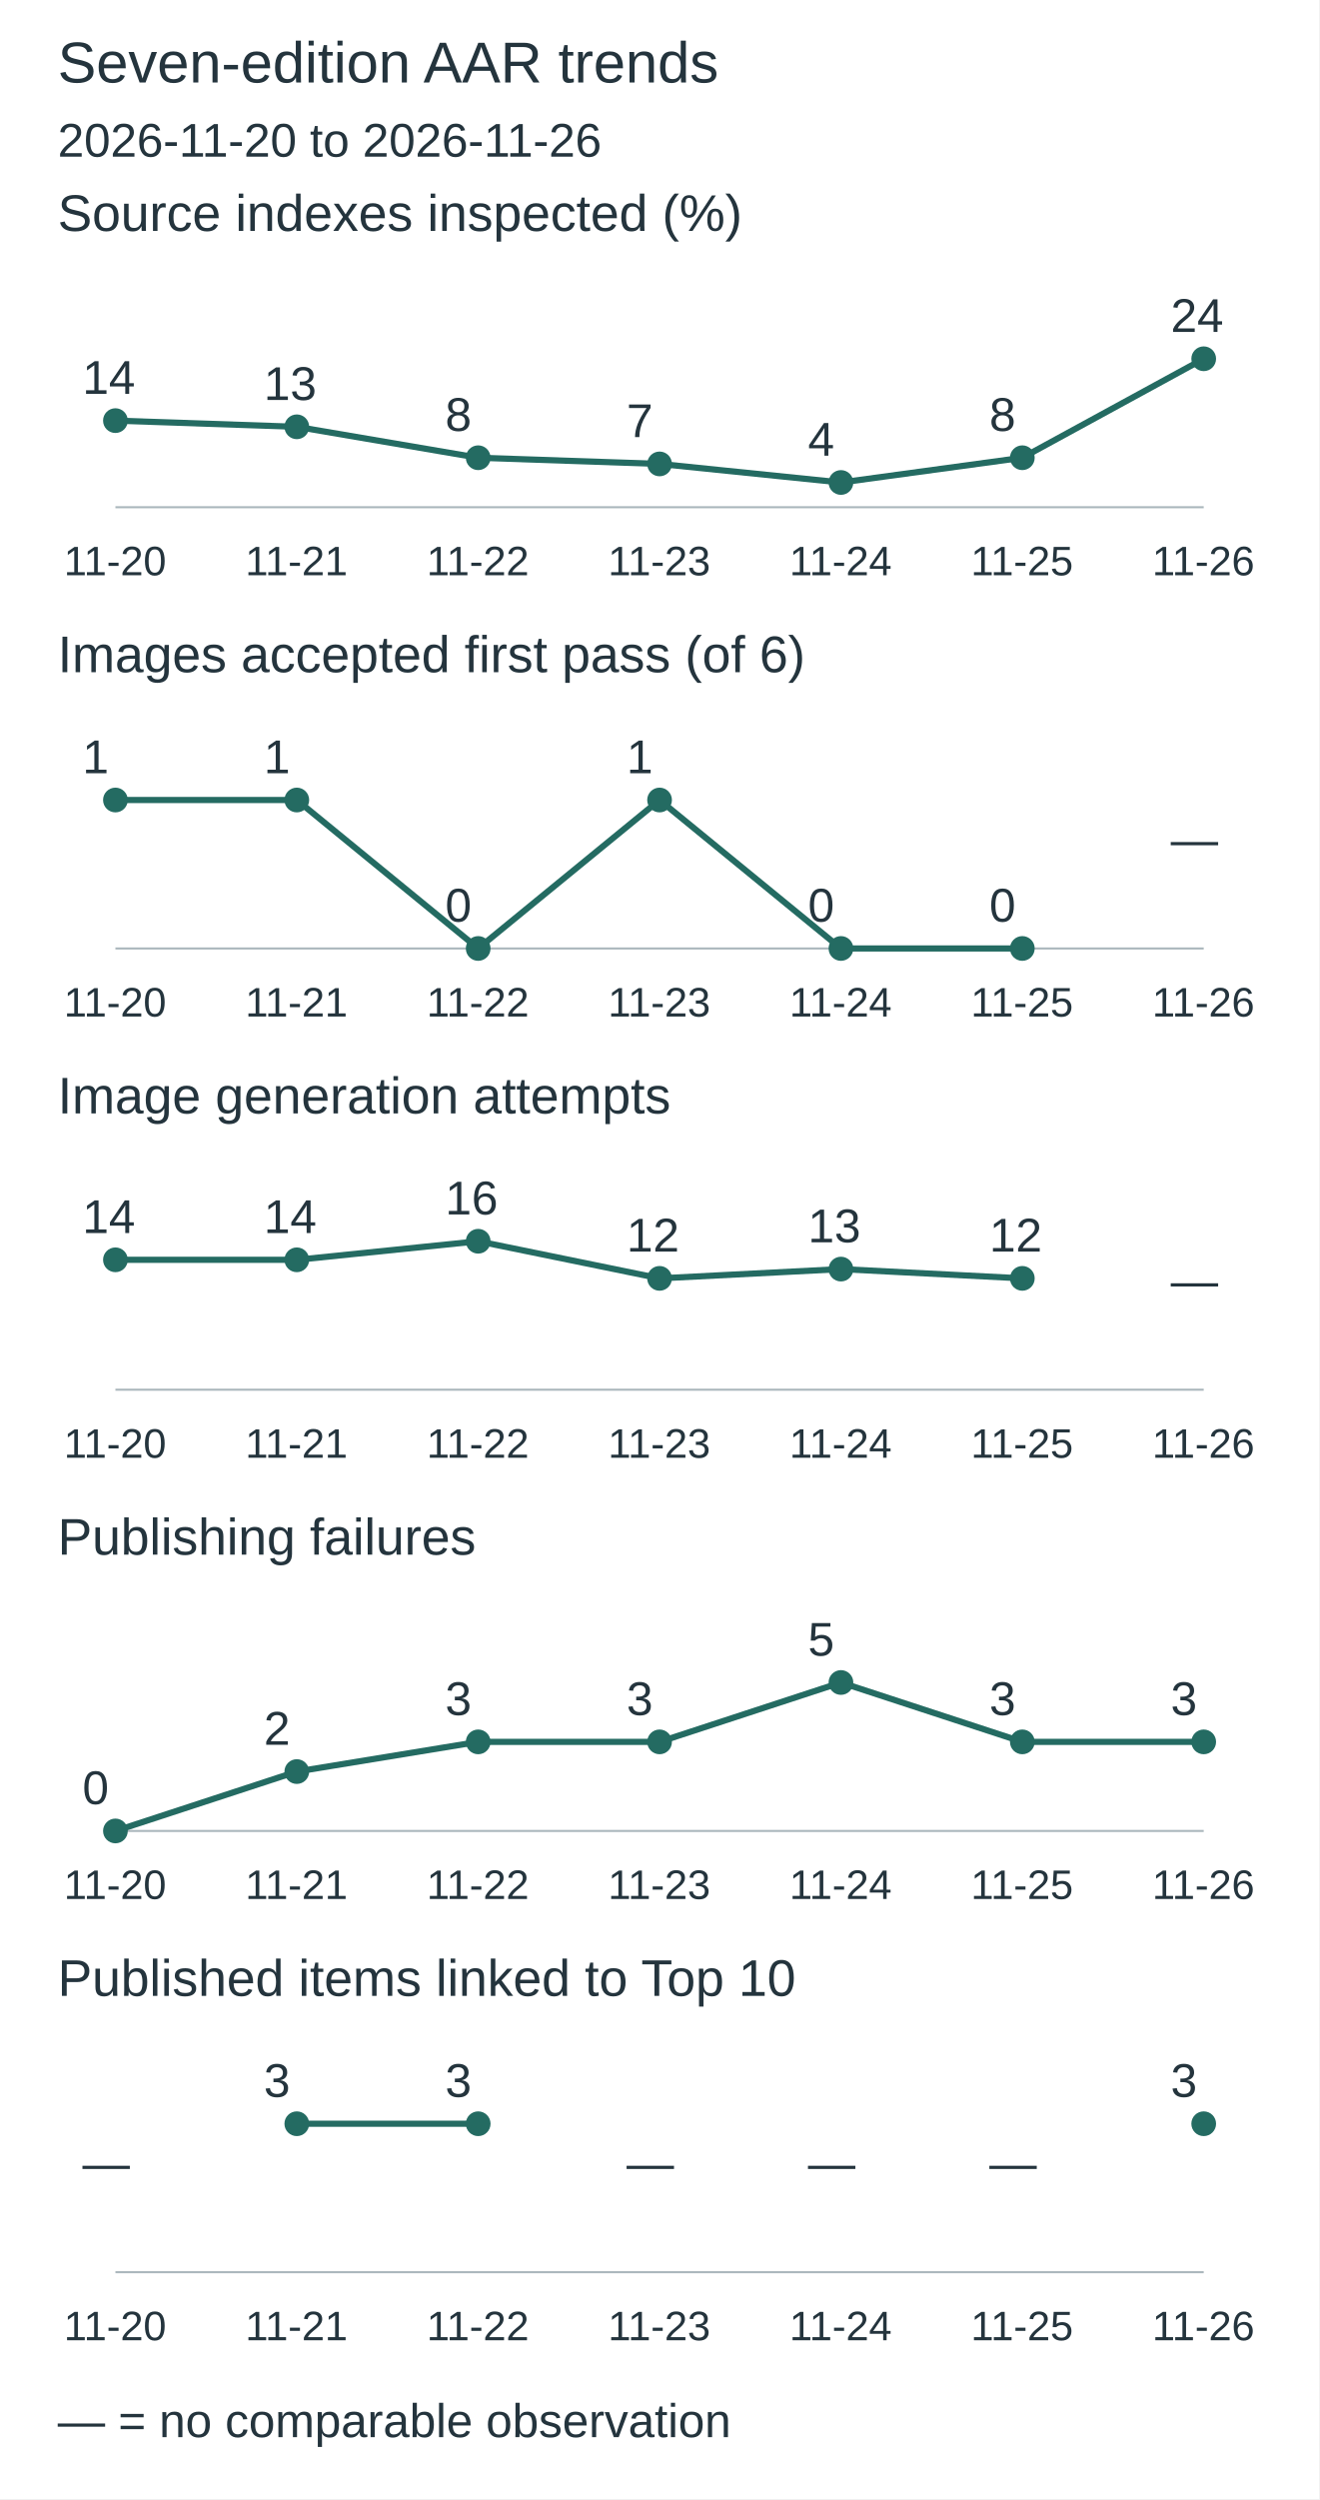
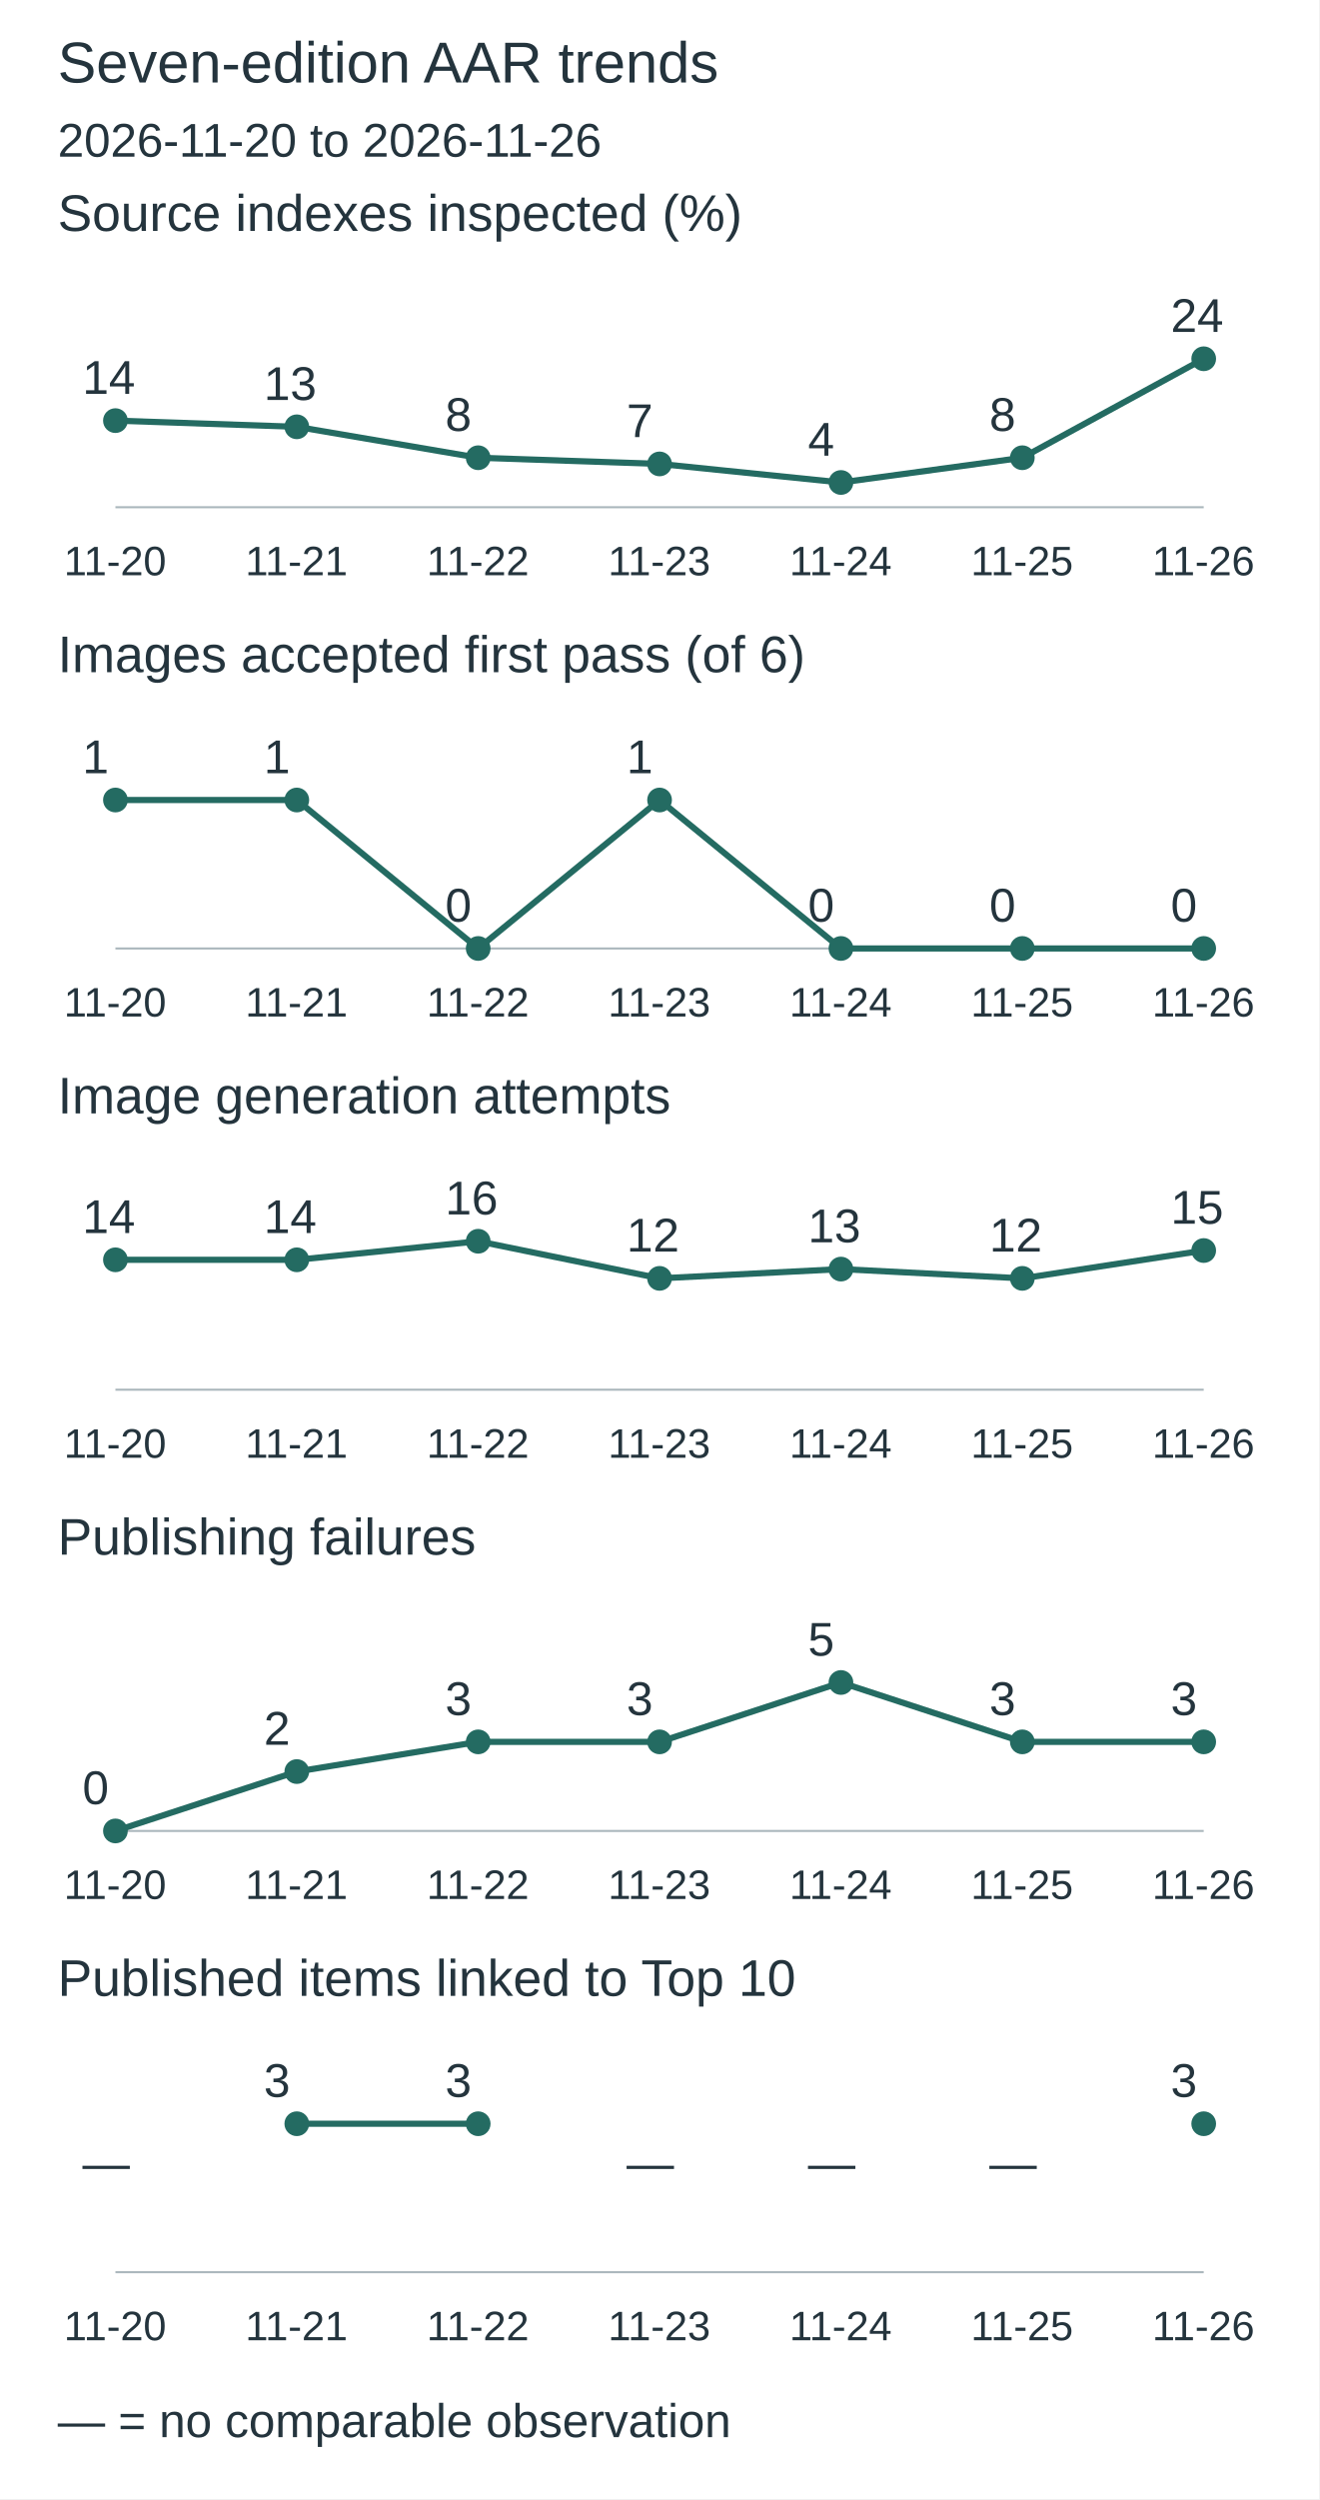
<svg xmlns="http://www.w3.org/2000/svg" width="640" height="1212" viewBox="0 0 640 1212" role="img" aria-label="Seven-edition AAR trends">
  <rect width="640" height="1212" fill="white" />
  <g font-family="Arial,sans-serif" fill="#24343d">
    <text x="28" y="40" font-size="28">Seven-edition AAR trends</text>
    <text x="28" y="76" font-size="23">2026-11-20 to 2026-11-26</text>
    <text x="28" y="112" font-size="25">Source indexes inspected (%)</text>
    <line x1="56" x2="584" y1="246" y2="246" stroke="#aab6bc" />
    <circle cx="56" cy="204" r="6" fill="#246b62" />
    <text x="40" y="191" font-size="23">14</text>
    <text x="31" y="279" font-size="20">11-20</text>
    <line x1="56" y1="204" x2="144" y2="207" stroke="#246b62" stroke-width="3" />
    <circle cx="144" cy="207" r="6" fill="#246b62" />
    <text x="128" y="194" font-size="23">13</text>
    <text x="119" y="279" font-size="20">11-21</text>
    <line x1="144" y1="207" x2="232" y2="222" stroke="#246b62" stroke-width="3" />
    <circle cx="232" cy="222" r="6" fill="#246b62" />
    <text x="216" y="209" font-size="23">8</text>
    <text x="207" y="279" font-size="20">11-22</text>
    <line x1="232" y1="222" x2="320" y2="225" stroke="#246b62" stroke-width="3" />
    <circle cx="320" cy="225" r="6" fill="#246b62" />
    <text x="304" y="212" font-size="23">7</text>
    <text x="295" y="279" font-size="20">11-23</text>
    <line x1="320" y1="225" x2="408" y2="234" stroke="#246b62" stroke-width="3" />
    <circle cx="408" cy="234" r="6" fill="#246b62" />
    <text x="392" y="221" font-size="23">4</text>
    <text x="383" y="279" font-size="20">11-24</text>
    <line x1="408" y1="234" x2="496" y2="222" stroke="#246b62" stroke-width="3" />
    <circle cx="496" cy="222" r="6" fill="#246b62" />
    <text x="480" y="209" font-size="23">8</text>
    <text x="471" y="279" font-size="20">11-25</text>
    <line x1="496" y1="222" x2="584" y2="174" stroke="#246b62" stroke-width="3" />
    <circle cx="584" cy="174" r="6" fill="#246b62" />
    <text x="568" y="161" font-size="23">24</text>
    <text x="559" y="279" font-size="20">11-26</text>
    <text x="28" y="326" font-size="25">Images accepted first pass (of 6)</text>
    <line x1="56" x2="584" y1="460" y2="460" stroke="#aab6bc" />
    <circle cx="56" cy="388" r="6" fill="#246b62" />
    <text x="40" y="375" font-size="23">1</text>
    <text x="31" y="493" font-size="20">11-20</text>
    <line x1="56" y1="388" x2="144" y2="388" stroke="#246b62" stroke-width="3" />
    <circle cx="144" cy="388" r="6" fill="#246b62" />
    <text x="128" y="375" font-size="23">1</text>
    <text x="119" y="493" font-size="20">11-21</text>
    <line x1="144" y1="388" x2="232" y2="460" stroke="#246b62" stroke-width="3" />
    <circle cx="232" cy="460" r="6" fill="#246b62" />
    <text x="216" y="447" font-size="23">0</text>
    <text x="207" y="493" font-size="20">11-22</text>
    <line x1="232" y1="460" x2="320" y2="388" stroke="#246b62" stroke-width="3" />
    <circle cx="320" cy="388" r="6" fill="#246b62" />
    <text x="304" y="375" font-size="23">1</text>
    <text x="295" y="493" font-size="20">11-23</text>
    <line x1="320" y1="388" x2="408" y2="460" stroke="#246b62" stroke-width="3" />
    <circle cx="408" cy="460" r="6" fill="#246b62" />
    <text x="392" y="447" font-size="23">0</text>
    <text x="383" y="493" font-size="20">11-24</text>
    <line x1="408" y1="460" x2="496" y2="460" stroke="#246b62" stroke-width="3" />
    <circle cx="496" cy="460" r="6" fill="#246b62" />
    <text x="480" y="447" font-size="23">0</text>
    <text x="471" y="493" font-size="20">11-25</text>
-     <text x="568" y="415" font-size="23">—</text>
+     <line x1="496" y1="460" x2="584" y2="460" stroke="#246b62" stroke-width="3" />
+     <circle cx="584" cy="460" r="6" fill="#246b62" />
+     <text x="568" y="447" font-size="23">0</text>
    <text x="559" y="493" font-size="20">11-26</text>
    <text x="28" y="540" font-size="25">Image generation attempts</text>
    <line x1="56" x2="584" y1="674" y2="674" stroke="#aab6bc" />
    <circle cx="56" cy="611" r="6" fill="#246b62" />
    <text x="40" y="598" font-size="23">14</text>
    <text x="31" y="707" font-size="20">11-20</text>
    <line x1="56" y1="611" x2="144" y2="611" stroke="#246b62" stroke-width="3" />
    <circle cx="144" cy="611" r="6" fill="#246b62" />
    <text x="128" y="598" font-size="23">14</text>
    <text x="119" y="707" font-size="20">11-21</text>
    <line x1="144" y1="611" x2="232" y2="602" stroke="#246b62" stroke-width="3" />
    <circle cx="232" cy="602" r="6" fill="#246b62" />
    <text x="216" y="589" font-size="23">16</text>
    <text x="207" y="707" font-size="20">11-22</text>
    <line x1="232" y1="602" x2="320" y2="620" stroke="#246b62" stroke-width="3" />
    <circle cx="320" cy="620" r="6" fill="#246b62" />
    <text x="304" y="607" font-size="23">12</text>
    <text x="295" y="707" font-size="20">11-23</text>
    <line x1="320" y1="620" x2="408" y2="615.5" stroke="#246b62" stroke-width="3" />
    <circle cx="408" cy="615.5" r="6" fill="#246b62" />
    <text x="392" y="602.5" font-size="23">13</text>
    <text x="383" y="707" font-size="20">11-24</text>
    <line x1="408" y1="615.5" x2="496" y2="620" stroke="#246b62" stroke-width="3" />
    <circle cx="496" cy="620" r="6" fill="#246b62" />
    <text x="480" y="607" font-size="23">12</text>
    <text x="471" y="707" font-size="20">11-25</text>
-     <text x="568" y="629" font-size="23">—</text>
+     <line x1="496" y1="620" x2="584" y2="606.5" stroke="#246b62" stroke-width="3" />
+     <circle cx="584" cy="606.5" r="6" fill="#246b62" />
+     <text x="568" y="593.5" font-size="23">15</text>
    <text x="559" y="707" font-size="20">11-26</text>
    <text x="28" y="754" font-size="25">Publishing failures</text>
    <line x1="56" x2="584" y1="888" y2="888" stroke="#aab6bc" />
    <circle cx="56" cy="888" r="6" fill="#246b62" />
    <text x="40" y="875" font-size="23">0</text>
    <text x="31" y="921" font-size="20">11-20</text>
    <line x1="56" y1="888" x2="144" y2="859.2" stroke="#246b62" stroke-width="3" />
    <circle cx="144" cy="859.2" r="6" fill="#246b62" />
    <text x="128" y="846.2" font-size="23">2</text>
    <text x="119" y="921" font-size="20">11-21</text>
    <line x1="144" y1="859.2" x2="232" y2="844.8" stroke="#246b62" stroke-width="3" />
    <circle cx="232" cy="844.8" r="6" fill="#246b62" />
    <text x="216" y="831.8" font-size="23">3</text>
    <text x="207" y="921" font-size="20">11-22</text>
    <line x1="232" y1="844.8" x2="320" y2="844.8" stroke="#246b62" stroke-width="3" />
    <circle cx="320" cy="844.8" r="6" fill="#246b62" />
    <text x="304" y="831.8" font-size="23">3</text>
    <text x="295" y="921" font-size="20">11-23</text>
    <line x1="320" y1="844.8" x2="408" y2="816" stroke="#246b62" stroke-width="3" />
    <circle cx="408" cy="816" r="6" fill="#246b62" />
    <text x="392" y="803" font-size="23">5</text>
    <text x="383" y="921" font-size="20">11-24</text>
    <line x1="408" y1="816" x2="496" y2="844.8" stroke="#246b62" stroke-width="3" />
    <circle cx="496" cy="844.8" r="6" fill="#246b62" />
    <text x="480" y="831.8" font-size="23">3</text>
    <text x="471" y="921" font-size="20">11-25</text>
    <line x1="496" y1="844.8" x2="584" y2="844.8" stroke="#246b62" stroke-width="3" />
    <circle cx="584" cy="844.8" r="6" fill="#246b62" />
    <text x="568" y="831.8" font-size="23">3</text>
    <text x="559" y="921" font-size="20">11-26</text>
    <text x="28" y="968" font-size="25">Published items linked to Top 10</text>
    <line x1="56" x2="584" y1="1102" y2="1102" stroke="#aab6bc" />
    <text x="40" y="1057" font-size="23">—</text>
    <text x="31" y="1135" font-size="20">11-20</text>
    <circle cx="144" cy="1030" r="6" fill="#246b62" />
    <text x="128" y="1017" font-size="23">3</text>
    <text x="119" y="1135" font-size="20">11-21</text>
    <line x1="144" y1="1030" x2="232" y2="1030" stroke="#246b62" stroke-width="3" />
    <circle cx="232" cy="1030" r="6" fill="#246b62" />
    <text x="216" y="1017" font-size="23">3</text>
    <text x="207" y="1135" font-size="20">11-22</text>
    <text x="304" y="1057" font-size="23">—</text>
    <text x="295" y="1135" font-size="20">11-23</text>
    <text x="392" y="1057" font-size="23">—</text>
    <text x="383" y="1135" font-size="20">11-24</text>
    <text x="480" y="1057" font-size="23">—</text>
    <text x="471" y="1135" font-size="20">11-25</text>
    <circle cx="584" cy="1030" r="6" fill="#246b62" />
    <text x="568" y="1017" font-size="23">3</text>
    <text x="559" y="1135" font-size="20">11-26</text>
    <text x="28" y="1182" font-size="23">— = no comparable observation</text>
  </g>
</svg>
